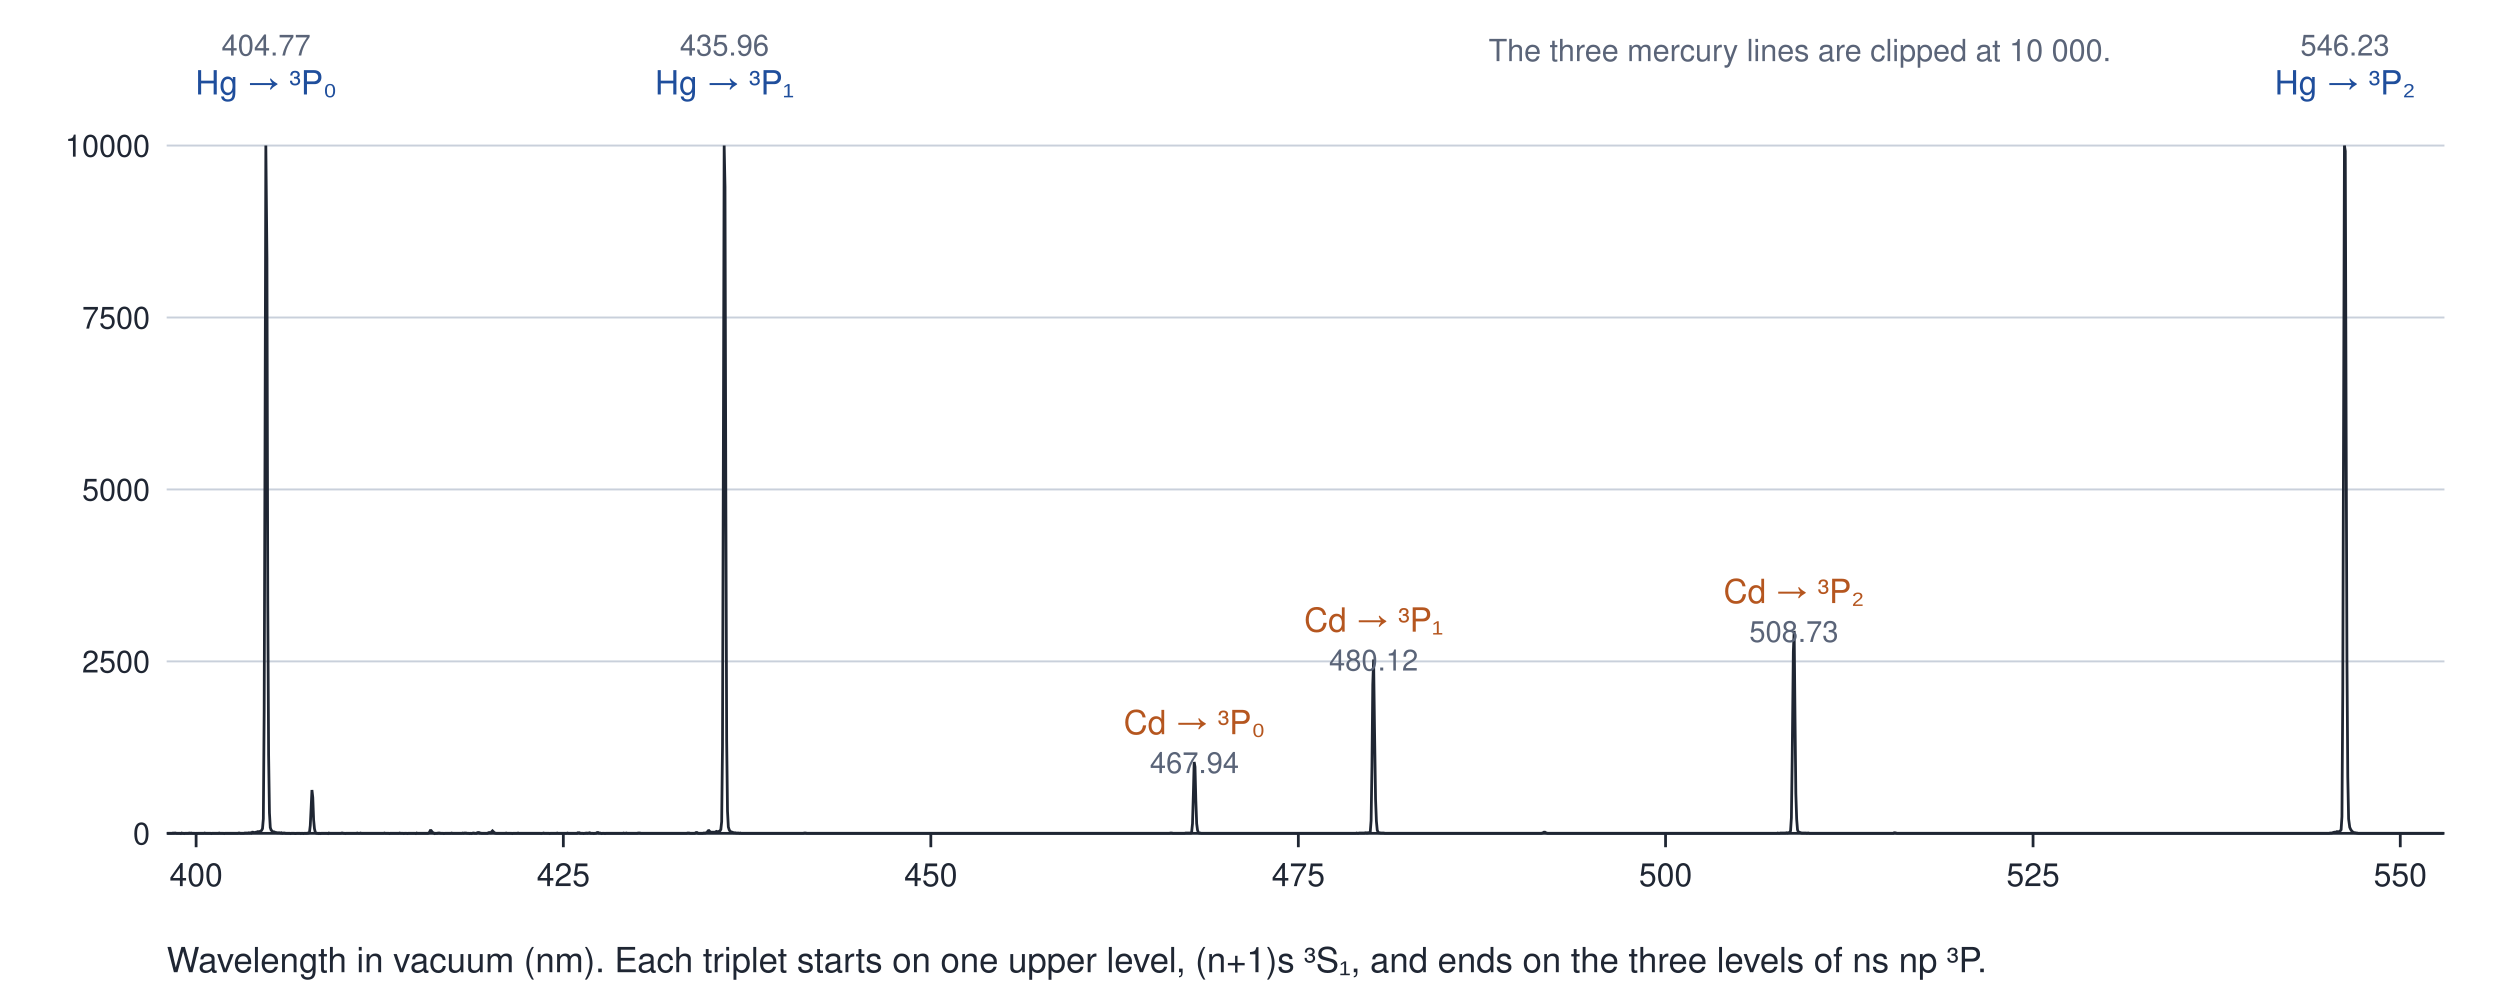
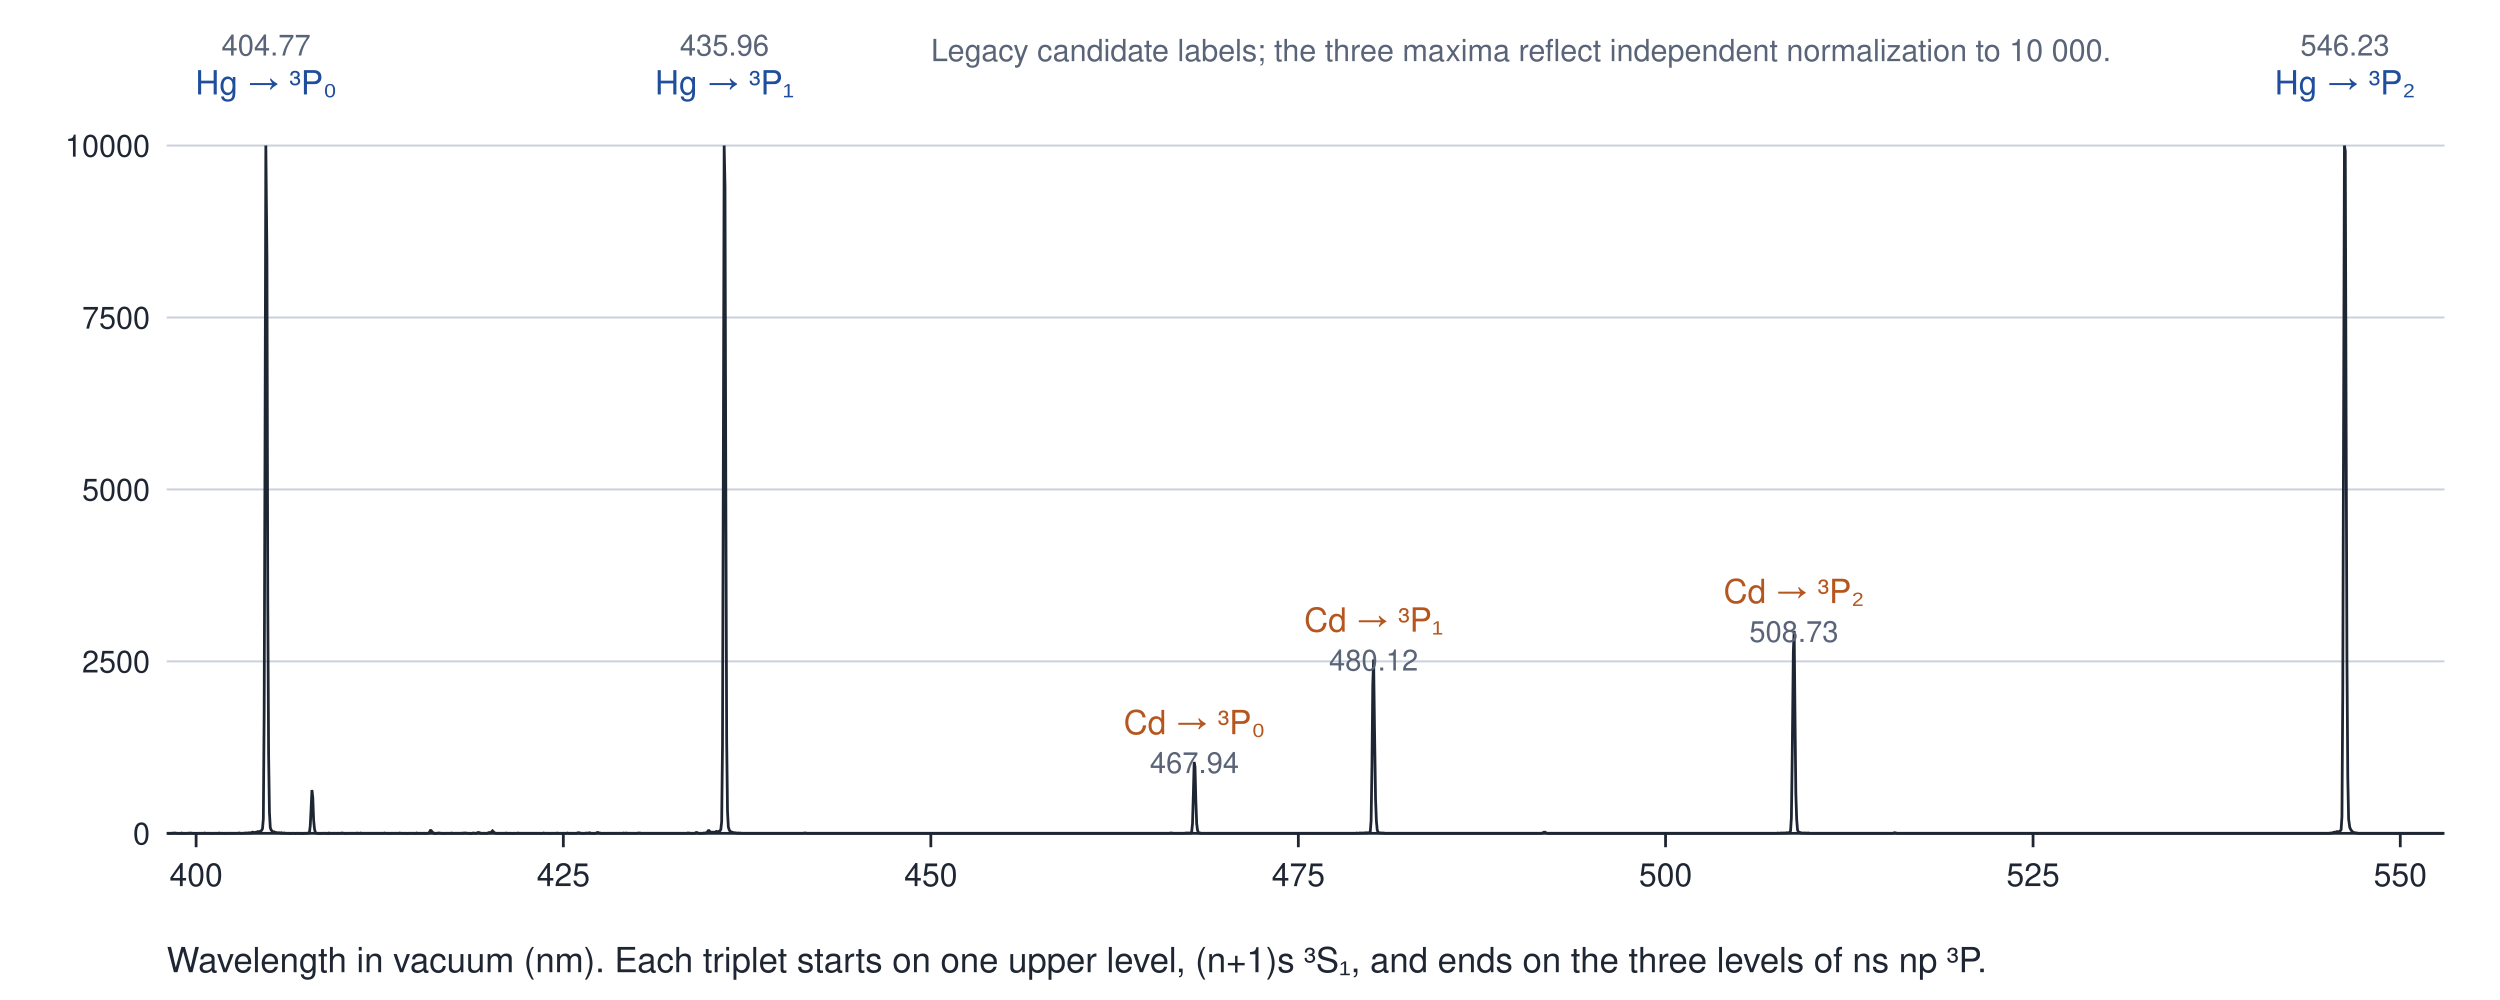
<svg xmlns="http://www.w3.org/2000/svg" viewBox="0 0 900 360" width="900" height="360" font-family="Helvetica, Arial, sans-serif">
  <rect width="900" height="360" fill="#ffffff" />
  <line x1="60" y1="300.0" x2="880" y2="300.0" stroke="#c9d0db" stroke-width="0.7" />
  <text x="54" y="304.0" font-size="11" text-anchor="end" fill="#1f2633">0</text>
  <line x1="60" y1="238.1" x2="880" y2="238.1" stroke="#c9d0db" stroke-width="0.7" />
  <text x="54" y="242.1" font-size="11" text-anchor="end" fill="#1f2633">2500</text>
  <line x1="60" y1="176.2" x2="880" y2="176.2" stroke="#c9d0db" stroke-width="0.7" />
  <text x="54" y="180.2" font-size="11" text-anchor="end" fill="#1f2633">5000</text>
  <line x1="60" y1="114.3" x2="880" y2="114.3" stroke="#c9d0db" stroke-width="0.7" />
  <text x="54" y="118.3" font-size="11" text-anchor="end" fill="#1f2633">7500</text>
  <line x1="60" y1="52.4" x2="880" y2="52.4" stroke="#c9d0db" stroke-width="0.7" />
  <text x="54" y="56.4" font-size="11" text-anchor="end" fill="#1f2633">10000</text>
  <line x1="70.6" y1="300" x2="70.6" y2="305" stroke="#1f2633" />
  <text x="70.6" y="319" font-size="11.5" text-anchor="middle" fill="#1f2633">400</text>
  <line x1="202.8" y1="300" x2="202.8" y2="305" stroke="#1f2633" />
  <text x="202.8" y="319" font-size="11.5" text-anchor="middle" fill="#1f2633">425</text>
  <line x1="335.1" y1="300" x2="335.1" y2="305" stroke="#1f2633" />
  <text x="335.1" y="319" font-size="11.5" text-anchor="middle" fill="#1f2633">450</text>
  <line x1="467.4" y1="300" x2="467.4" y2="305" stroke="#1f2633" />
  <text x="467.4" y="319" font-size="11.5" text-anchor="middle" fill="#1f2633">475</text>
  <line x1="599.6" y1="300" x2="599.6" y2="305" stroke="#1f2633" />
  <text x="599.6" y="319" font-size="11.5" text-anchor="middle" fill="#1f2633">500</text>
  <line x1="731.9" y1="300" x2="731.9" y2="305" stroke="#1f2633" />
  <text x="731.9" y="319" font-size="11.5" text-anchor="middle" fill="#1f2633">525</text>
  <line x1="864.1" y1="300" x2="864.1" y2="305" stroke="#1f2633" />
  <text x="864.1" y="319" font-size="11.5" text-anchor="middle" fill="#1f2633">550</text>
  <polyline points="60.2,300.0 60.5,300.0 60.8,300.0 61.1,300.0 61.4,300.0 61.7,300.0 62.0,300.0 62.3,299.9 62.6,300.0 62.9,299.9 63.2,299.9 63.5,300.0 63.9,300.0 64.2,300.0 64.5,300.0 64.8,300.0 65.1,300.1 65.4,299.9 65.7,300.0 66.0,300.0 66.3,300.1 66.6,300.0 66.9,300.0 67.2,300.0 67.5,300.0 67.8,300.0 68.1,299.9 68.5,300.0 68.8,299.9 69.1,300.0 69.4,300.0 69.7,300.0 70.0,300.0 70.3,300.1 70.6,300.0 70.9,300.1 71.2,300.0 71.5,300.0 71.8,300.0 72.1,300.0 72.4,300.0 72.7,300.0 73.1,300.0 73.4,300.0 73.7,299.9 74.0,300.0 74.3,300.0 74.6,300.0 74.9,300.0 75.2,300.0 75.5,300.0 75.8,300.0 76.1,300.1 76.4,300.0 76.7,300.0 77.0,300.0 77.3,300.0 77.7,300.0 78.0,300.0 78.3,300.0 78.6,300.0 78.9,299.9 79.2,300.0 79.5,300.0 79.8,300.0 80.1,300.0 80.4,300.0 80.7,300.1 81.0,300.0 81.3,300.0 81.6,300.0 81.9,300.0 82.3,300.0 82.6,300.0 82.9,300.0 83.2,300.0 83.5,300.0 83.8,300.0 84.1,300.0 84.4,300.0 84.7,300.0 85.0,300.0 85.3,300.0 85.6,300.0 85.9,299.9 86.2,299.9 86.5,300.0 86.9,300.0 87.2,300.0 87.5,300.0 87.8,300.0 88.1,299.9 88.4,299.9 88.7,299.9 89.0,299.9 89.3,299.9 89.6,299.8 89.9,299.9 90.2,299.8 90.5,299.9 90.8,299.6 91.1,299.6 91.5,299.7 91.8,299.7 92.1,299.6 92.4,299.6 92.7,299.4 93.0,299.4 93.3,299.4 93.6,299.3 93.9,299.2 94.2,298.9 94.5,298.3 94.8,294.8 95.1,256.2 95.4,162.5 95.7,52.4 96.1,93.0 96.4,216.6 96.7,271.8 97.0,292.6 97.3,297.9 97.6,298.8 97.9,299.1 98.2,299.4 98.5,299.5 98.8,299.5 99.1,299.7 99.4,299.7 99.7,299.8 100.0,299.8 100.3,299.8 100.7,299.8 101.0,299.9 101.3,299.8 101.6,300.0 101.9,299.9 102.2,299.9 102.5,299.9 102.8,300.0 103.1,300.0 103.4,300.0 103.7,300.0 104.0,300.0 104.3,300.0 104.6,300.1 104.9,300.0 105.3,300.0 105.6,300.0 105.9,300.0 106.2,300.1 106.5,300.1 106.8,300.0 107.1,300.0 107.4,300.0 107.7,300.0 108.0,300.0 108.3,300.1 108.6,300.0 108.9,300.0 109.2,300.1 109.5,300.0 109.9,300.0 110.2,300.0 110.5,300.0 110.8,299.9 111.1,299.9 111.4,299.7 111.7,297.2 112.0,291.0 112.3,284.4 112.6,287.1 112.9,295.1 113.2,298.3 113.5,299.6 113.8,299.9 114.1,300.0 114.5,300.0 114.8,300.1 115.1,300.0 115.4,300.1 115.7,300.0 116.0,300.0 116.3,300.0 116.6,300.0 116.9,300.0 117.2,300.0 117.5,300.0 117.8,300.0 118.1,300.1 118.4,299.9 118.7,300.0 119.1,300.0 119.4,300.0 119.7,300.0 120.0,300.0 120.3,300.0 120.6,300.0 120.9,300.0 121.2,300.0 121.5,300.0 121.8,300.0 122.1,300.0 122.4,300.0 122.7,300.0 123.0,299.9 123.3,299.9 123.7,300.0 124.0,300.0 124.3,300.1 124.6,300.0 124.9,300.0 125.2,300.0 125.5,300.0 125.8,300.0 126.1,300.0 126.4,300.0 126.7,300.0 127.0,300.0 127.3,300.0 127.6,300.0 127.9,300.0 128.3,300.0 128.6,299.9 128.9,300.0 129.2,300.0 129.5,300.0 129.8,299.9 130.1,300.0 130.4,300.0 130.7,300.0 131.0,300.0 131.3,300.0 131.6,300.0 131.9,300.0 132.2,300.0 132.5,300.0 132.9,300.0 133.2,300.0 133.5,300.0 133.8,300.0 134.1,300.0 134.4,300.0 134.7,300.0 135.0,300.0 135.3,300.0 135.6,300.0 135.9,300.0 136.2,300.0 136.5,300.0 136.8,300.0 137.1,300.0 137.5,300.0 137.8,300.0 138.1,300.0 138.4,299.9 138.7,300.0 139.0,300.0 139.3,300.0 139.6,300.0 139.9,300.0 140.2,300.1 140.5,300.0 140.8,300.0 141.1,300.0 141.4,300.0 141.7,300.0 142.1,300.0 142.4,300.0 142.7,300.0 143.0,300.0 143.3,300.0 143.6,300.0 143.9,299.9 144.2,300.0 144.5,300.0 144.8,300.0 145.1,300.0 145.4,300.1 145.7,300.0 146.0,300.0 146.3,300.0 146.7,300.1 147.0,300.0 147.3,300.0 147.6,300.0 147.9,300.0 148.2,300.0 148.5,300.0 148.8,300.0 149.1,300.0 149.4,300.0 149.7,300.1 150.0,299.9 150.3,300.0 150.6,300.0 150.9,300.0 151.3,300.0 151.6,300.0 151.9,300.0 152.2,300.0 152.5,300.0 152.8,300.0 153.1,300.0 153.4,300.0 153.7,300.0 154.0,300.0 154.3,299.9 154.6,299.6 154.9,299.0 155.2,299.0 155.6,299.5 155.9,299.8 156.2,299.9 156.5,300.1 156.8,300.0 157.1,300.0 157.4,300.0 157.7,299.9 158.0,299.9 158.3,299.9 158.6,300.0 158.9,300.0 159.2,300.0 159.5,300.0 159.8,300.1 160.2,300.0 160.5,300.0 160.8,300.0 161.1,300.0 161.4,300.0 161.7,300.0 162.0,300.0 162.3,300.0 162.6,299.9 162.9,300.0 163.2,300.0 163.5,300.0 163.8,300.0 164.1,300.0 164.4,300.0 164.8,300.0 165.1,300.0 165.4,300.0 165.7,300.0 166.0,300.0 166.3,300.0 166.6,299.9 166.9,300.0 167.2,299.9 167.5,299.9 167.8,299.9 168.1,300.0 168.4,300.0 168.7,300.0 169.0,300.1 169.4,300.0 169.7,300.1 170.0,300.0 170.3,299.9 170.6,299.9 170.9,300.0 171.2,300.0 171.5,300.0 171.8,299.8 172.1,299.7 172.4,299.7 172.7,299.9 173.0,299.9 173.3,300.0 173.6,300.0 174.0,300.0 174.3,300.0 174.6,300.0 174.9,300.0 175.2,300.0 175.5,300.0 175.8,299.8 176.1,299.7 176.4,299.8 176.7,299.8 177.0,299.4 177.3,299.1 177.6,299.4 177.9,299.7 178.2,299.9 178.6,300.0 178.9,300.0 179.2,300.0 179.5,300.0 179.8,300.0 180.1,300.0 180.4,300.0 180.7,300.0 181.0,300.0 181.3,300.0 181.6,300.0 181.9,300.0 182.2,299.9 182.5,300.0 182.8,300.0 183.2,300.0 183.5,300.0 183.8,300.0 184.1,300.0 184.4,300.1 184.7,300.0 185.0,300.0 185.3,300.0 185.6,300.0 185.9,300.0 186.2,300.0 186.5,299.9 186.8,300.0 187.1,300.0 187.4,300.0 187.7,300.0 188.1,300.0 188.4,300.0 188.7,300.0 189.0,300.0 189.3,300.0 189.6,300.0 189.9,300.0 190.2,300.0 190.5,300.0 190.8,300.0 191.1,300.0 191.4,300.0 191.7,300.0 192.0,300.0 192.3,300.0 192.7,300.0 193.0,300.0 193.3,300.0 193.6,300.0 193.9,300.0 194.2,300.0 194.5,300.0 194.8,300.1 195.1,300.0 195.4,300.0 195.7,299.9 196.0,300.0 196.3,300.0 196.6,300.0 196.9,300.0 197.3,300.0 197.6,300.0 197.9,300.1 198.2,300.0 198.5,300.0 198.8,300.0 199.1,300.0 199.4,300.0 199.7,300.0 200.0,300.0 200.3,300.0 200.6,299.9 200.9,300.0 201.2,300.0 201.5,300.0 201.9,300.0 202.2,300.0 202.5,300.0 202.8,300.0 203.1,300.0 203.4,300.0 203.7,300.0 204.0,300.0 204.3,299.9 204.6,300.0 204.9,300.0 205.2,300.0 205.5,300.0 205.8,300.0 206.1,300.0 206.5,300.0 206.8,300.0 207.1,300.0 207.4,300.0 207.7,300.0 208.0,299.8 208.3,299.8 208.6,299.8 208.9,300.0 209.2,300.0 209.5,300.0 209.8,300.0 210.1,300.1 210.4,300.0 210.7,300.0 211.0,299.9 211.4,300.0 211.7,299.9 212.0,299.9 212.3,299.8 212.6,300.0 212.9,300.0 213.2,300.0 213.5,300.0 213.8,300.1 214.1,300.0 214.4,300.0 214.7,299.9 215.0,299.7 215.3,299.7 215.6,299.9 216.0,299.9 216.3,300.0 216.6,300.1 216.9,300.0 217.2,300.0 217.5,300.0 217.8,300.1 218.1,300.0 218.4,300.0 218.7,300.0 219.0,300.0 219.3,300.0 219.6,300.0 219.9,300.0 220.2,300.0 220.6,300.0 220.9,300.0 221.2,300.0 221.5,300.0 221.8,300.0 222.1,300.0 222.4,300.0 222.7,300.0 223.0,300.0 223.3,300.0 223.6,300.0 223.9,300.0 224.2,300.0 224.5,299.9 224.8,300.0 225.1,300.0 225.5,299.9 225.8,300.0 226.1,300.0 226.4,300.0 226.7,300.0 227.0,300.0 227.3,300.0 227.6,300.0 227.9,300.0 228.2,300.0 228.5,300.0 228.8,300.0 229.1,300.0 229.4,300.0 229.7,299.9 230.1,299.9 230.4,299.9 230.7,300.0 231.0,300.0 231.3,300.0 231.6,300.0 231.9,300.0 232.2,300.0 232.5,300.0 232.8,300.0 233.1,300.0 233.4,300.0 233.7,300.0 234.0,300.0 234.3,300.0 234.6,300.0 235.0,300.0 235.3,300.0 235.6,300.0 235.9,300.0 236.2,300.0 236.5,300.0 236.8,300.0 237.1,300.0 237.4,300.0 237.7,300.0 238.0,300.0 238.3,300.0 238.6,300.0 238.9,300.0 239.2,300.0 239.5,300.0 239.9,300.0 240.2,300.0 240.5,300.0 240.8,300.0 241.1,300.0 241.4,300.0 241.7,300.0 242.0,300.0 242.3,300.0 242.6,300.0 242.9,300.0 243.2,300.0 243.5,300.0 243.8,300.0 244.1,300.0 244.4,300.0 244.8,300.0 245.1,300.0 245.4,300.0 245.7,300.0 246.0,300.0 246.3,300.0 246.6,300.0 246.9,300.0 247.2,300.0 247.5,299.9 247.8,299.9 248.1,299.9 248.4,300.0 248.7,300.0 249.0,300.0 249.3,300.0 249.7,300.0 250.0,300.0 250.3,299.9 250.6,299.7 250.9,299.7 251.2,299.9 251.5,300.0 251.8,300.0 252.1,300.0 252.4,300.0 252.7,300.0 253.0,300.0 253.3,299.9 253.6,299.9 253.9,299.9 254.2,299.8 254.6,299.6 254.9,299.1 255.2,299.0 255.5,299.3 255.8,299.6 256.1,299.6 256.4,299.6 256.7,299.6 257.0,299.6 257.3,299.6 257.6,299.5 257.9,299.3 258.2,299.4 258.5,299.4 258.8,299.3 259.2,299.1 259.5,298.6 259.8,295.8 260.1,268.6 260.4,165.8 260.7,52.4 261.0,67.3 261.3,179.0 261.6,266.4 261.9,292.0 262.2,297.7 262.5,298.7 262.8,299.2 263.1,299.4 263.4,299.6 263.7,299.6 264.1,299.8 264.4,299.8 264.7,299.8 265.0,299.9 265.3,299.9 265.6,299.9 265.9,299.9 266.2,300.0 266.5,299.9 266.8,300.0 267.1,300.0 267.4,300.0 267.7,300.0 268.0,300.0 268.3,300.0 268.7,300.0 269.0,300.0 269.3,300.0 269.6,300.0 269.9,300.0 270.2,300.0 270.5,300.0 270.8,300.0 271.1,300.0 271.4,300.0 271.7,300.0 272.0,300.0 272.3,300.0 272.6,300.0 272.9,300.0 273.3,300.0 273.6,300.0 273.9,300.0 274.2,300.0 274.5,300.0 274.8,300.0 275.1,300.0 275.4,300.0 275.7,300.0 276.0,300.0 276.3,300.0 276.6,300.0 276.9,300.0 277.2,300.0 277.5,300.0 277.8,300.0 278.2,300.0 278.5,300.0 278.8,300.0 279.1,300.0 279.4,300.0 279.7,300.0 280.0,300.0 280.3,300.0 280.6,300.0 280.9,300.0 281.2,300.0 281.5,300.0 281.8,300.0 282.1,300.0 282.4,300.0 282.8,300.0 283.1,300.0 283.4,300.0 283.7,300.0 284.0,300.0 284.3,300.0 284.6,300.0 284.9,300.0 285.2,300.0 285.5,300.0 285.8,300.0 286.1,300.0 286.4,300.0 286.7,300.0 287.0,300.0 287.4,300.0 287.7,300.0 288.0,300.0 288.3,300.0 288.6,300.0 288.9,300.0 289.2,300.0 289.5,299.9 289.8,299.9 290.1,299.9 290.4,300.0 290.7,300.0 291.0,300.0 291.3,300.0 291.6,300.0 292.0,300.0 292.3,300.0 292.6,300.0 292.9,300.0 293.2,300.0 293.5,300.0 293.8,300.0 294.1,300.0 294.4,300.0 294.7,300.0 295.0,300.0 295.3,300.0 295.6,300.0 295.9,300.0 296.3,300.0 296.6,300.0 296.9,300.0 297.2,300.0 297.5,300.0 297.8,300.0 298.1,300.0 298.4,300.0 298.7,300.0 299.0,300.0 299.3,300.0 299.6,300.0 299.9,300.0 300.2,300.0 300.5,300.0 300.9,300.0 301.2,300.0 301.5,300.0 301.8,300.0 302.1,300.0 302.4,300.0 302.7,300.0 303.0,300.0 303.3,300.0 303.6,300.0 303.9,300.0 304.2,300.0 304.5,300.0 304.8,300.0 305.1,300.0 305.5,300.0 305.8,300.0 306.1,300.0 306.4,300.0 306.7,300.0 307.0,300.0 307.3,300.0 307.6,300.0 307.9,300.0 308.2,300.0 308.5,300.0 308.8,300.0 309.1,300.0 309.4,300.0 309.8,300.0 310.1,300.0 310.4,300.0 310.7,300.0 311.0,300.0 311.3,300.0 311.6,300.0 311.9,300.0 312.2,300.0 312.5,300.0 312.8,300.0 313.1,300.0 313.4,300.0 313.7,300.0 314.0,300.0 314.4,300.0 314.7,300.0 315.0,300.0 315.3,300.0 315.6,300.0 315.9,300.0 316.2,300.0 316.5,300.0 316.8,300.0 317.1,300.0 317.4,300.0 317.7,300.0 318.0,300.0 318.3,300.0 318.7,300.0 319.0,300.0 319.3,300.0 319.6,300.0 319.9,300.0 320.2,300.0 320.5,300.0 320.8,300.0 321.1,300.0 321.4,300.0 321.7,300.0 322.0,300.0 322.3,300.0 322.6,300.0 322.9,300.0 323.3,300.0 323.6,300.0 323.9,300.0 324.2,300.0 324.5,300.0 324.8,300.0 325.1,300.0 325.4,300.0 325.7,300.0 326.0,300.0 326.3,300.0 326.6,300.0 326.9,300.0 327.2,300.0 327.6,300.0 327.9,300.0 328.2,300.0 328.5,300.0 328.8,300.0 329.1,300.0 329.4,300.0 329.7,300.0 330.0,300.0 330.3,300.0 330.6,300.0 330.9,300.0 331.2,300.0 331.5,300.0 331.9,300.0 332.2,300.0 332.5,300.0 332.8,300.0 333.1,300.0 333.4,300.0 333.7,300.0 334.0,300.0 334.3,300.0 334.6,300.0 334.9,300.0 335.2,300.0 335.5,300.0 335.8,300.0 336.1,300.0 336.5,300.0 336.8,300.0 337.1,300.0 337.4,300.0 337.7,300.0 338.0,300.0 338.3,300.0 338.6,300.0 338.9,300.0 339.2,300.0 339.5,300.0 339.8,300.0 340.1,300.0 340.4,300.0 340.8,300.0 341.1,300.0 341.4,300.0 341.7,300.0 342.0,300.0 342.3,300.0 342.6,300.0 342.9,300.0 343.2,300.0 343.5,300.0 343.8,300.0 344.1,300.0 344.4,300.0 344.7,300.0 345.1,300.0 345.4,300.0 345.7,300.0 346.0,300.0 346.3,300.0 346.6,300.0 346.9,300.0 347.2,300.0 347.5,300.0 347.8,300.0 348.1,300.0 348.4,300.0 348.7,300.0 349.0,300.0 349.4,300.0 349.7,300.0 350.0,300.0 350.3,300.0 350.6,300.0 350.9,300.0 351.2,300.0 351.5,300.0 351.8,300.0 352.1,300.0 352.4,300.0 352.7,300.0 353.0,300.0 353.3,300.0 353.7,300.0 354.0,300.0 354.3,300.0 354.6,300.0 354.9,300.0 355.2,300.0 355.5,300.0 355.8,300.0 356.1,300.0 356.4,300.0 356.7,300.0 357.0,300.0 357.3,300.0 357.6,300.0 358.0,300.0 358.3,300.0 358.6,300.0 358.9,300.0 359.2,300.0 359.5,300.0 359.8,300.0 360.1,300.0 360.4,300.0 360.7,300.0 361.0,300.0 361.3,300.0 361.6,300.0 362.0,300.0 362.3,300.0 362.6,300.0 362.9,300.0 363.2,300.0 363.5,300.0 363.8,300.0 364.1,300.0 364.4,300.0 364.7,300.0 365.0,300.0 365.3,300.0 365.6,300.0 365.9,300.0 366.3,300.0 366.6,300.0 366.9,300.0 367.2,300.0 367.5,300.0 367.8,300.0 368.1,300.0 368.4,300.0 368.7,300.0 369.0,300.0 369.3,300.0 369.6,300.0 369.9,300.0 370.2,300.0 370.6,300.0 370.9,300.0 371.2,300.0 371.5,300.0 371.8,300.0 372.1,300.0 372.4,300.0 372.7,300.0 373.0,300.0 373.3,300.0 373.6,300.0 373.9,300.0 374.2,300.0 374.5,300.0 374.9,300.0 375.2,300.0 375.5,300.0 375.8,300.0 376.1,300.0 376.4,300.0 376.7,300.0 377.0,300.0 377.3,300.0 377.6,300.0 377.9,300.0 378.2,300.0 378.5,300.0 378.9,300.0 379.2,300.0 379.5,300.0 379.8,300.0 380.1,300.0 380.4,300.0 380.7,300.0 381.0,300.0 381.3,300.0 381.6,300.0 381.9,300.0 382.2,300.0 382.5,300.0 382.8,300.0 383.2,300.0 383.5,300.0 383.8,300.0 384.1,300.0 384.4,300.0 384.7,300.0 385.0,300.0 385.3,300.0 385.6,300.0 385.9,300.0 386.2,300.0 386.5,300.0 386.8,300.0 387.2,300.0 387.5,300.0 387.8,300.0 388.1,300.0 388.4,300.0 388.7,300.0 389.0,300.0 389.3,300.0 389.6,300.0 389.9,300.0 390.2,300.0 390.5,300.0 390.8,300.0 391.1,300.0 391.5,300.0 391.8,300.0 392.1,300.0 392.4,300.0 392.7,300.0 393.0,300.0 393.3,300.0 393.6,300.0 393.9,300.0 394.2,300.0 394.5,300.0 394.8,300.0 395.1,300.0 395.5,300.0 395.8,300.0 396.1,300.0 396.4,300.0 396.7,300.0 397.0,300.0 397.3,300.0 397.6,300.0 397.9,300.0 398.2,300.0 398.5,300.0 398.8,300.0 399.1,300.0 399.4,300.0 399.8,300.0 400.1,300.0 400.4,300.0 400.7,300.0 401.0,300.0 401.3,300.0 401.6,300.0 401.9,300.0 402.2,300.0 402.5,300.0 402.8,300.0 403.1,300.0 403.4,300.0 403.8,300.0 404.1,300.0 404.4,300.0 404.7,300.0 405.0,300.0 405.3,300.0 405.6,300.0 405.9,300.0 406.2,300.0 406.5,300.0 406.8,300.0 407.1,300.0 407.4,300.0 407.8,300.0 408.1,300.0 408.4,300.0 408.7,300.0 409.0,300.0 409.3,300.0 409.6,300.0 409.9,300.0 410.2,300.0 410.5,300.0 410.8,300.0 411.1,300.0 411.4,300.0 411.8,300.0 412.1,300.0 412.4,300.0 412.7,300.0 413.0,300.0 413.3,300.0 413.6,300.0 413.9,300.0 414.2,300.0 414.5,300.0 414.8,300.0 415.1,300.0 415.4,300.0 415.7,300.0 416.1,300.0 416.4,300.0 416.7,300.0 417.0,300.0 417.3,300.0 417.6,300.0 417.9,300.0 418.2,300.0 418.5,300.0 418.8,300.0 419.1,300.0 419.4,300.0 419.7,300.0 420.1,300.0 420.4,300.0 420.7,300.0 421.0,300.0 421.3,299.9 421.6,299.9 421.9,299.9 422.2,300.0 422.5,300.0 422.8,300.0 423.1,300.0 423.4,300.0 423.7,300.0 424.1,300.0 424.4,300.0 424.7,300.0 425.0,300.0 425.3,300.0 425.6,300.0 425.9,300.0 426.2,300.0 426.5,300.0 426.8,299.9 427.1,299.9 427.4,299.9 427.7,299.9 428.1,299.9 428.4,299.9 428.7,299.9 429.0,299.5 429.3,296.5 429.6,286.2 429.9,274.3 430.2,276.1 430.5,288.1 430.8,296.5 431.1,298.8 431.4,299.7 431.7,299.9 432.1,299.9 432.4,300.0 432.7,300.0 433.0,300.0 433.3,300.0 433.6,300.0 433.9,300.0 434.2,300.0 434.5,300.0 434.8,300.0 435.1,300.0 435.4,300.0 435.7,300.0 436.1,300.0 436.4,300.0 436.7,300.0 437.0,300.0 437.3,300.0 437.6,300.0 437.9,300.0 438.2,300.0 438.5,300.0 438.8,300.0 439.1,300.0 439.4,300.0 439.7,300.0 440.1,300.0 440.4,300.0 440.7,300.0 441.0,300.0 441.3,300.0 441.6,300.0 441.9,300.0 442.2,300.0 442.5,300.0 442.8,300.0 443.1,300.0 443.4,300.0 443.7,300.0 444.1,300.0 444.4,300.0 444.7,300.0 445.0,300.0 445.3,300.0 445.6,300.0 445.9,300.0 446.2,300.0 446.5,300.0 446.8,300.0 447.1,300.0 447.4,300.0 447.7,300.0 448.1,300.0 448.4,300.0 448.7,300.0 449.0,300.0 449.3,300.0 449.6,300.0 449.9,300.0 450.2,300.0 450.5,300.0 450.8,300.0 451.1,300.0 451.4,300.0 451.7,300.0 452.1,300.0 452.4,300.0 452.7,300.0 453.0,300.0 453.3,300.0 453.6,300.0 453.9,300.0 454.2,300.0 454.5,300.0 454.8,300.0 455.1,300.0 455.4,300.0 455.7,300.0 456.1,300.0 456.4,300.0 456.7,300.0 457.0,300.0 457.3,300.0 457.6,300.0 457.9,300.0 458.2,300.0 458.5,300.0 458.8,300.0 459.1,300.0 459.4,300.0 459.7,300.0 460.1,300.0 460.4,300.0 460.7,300.0 461.0,300.0 461.3,300.0 461.6,300.0 461.9,300.0 462.2,300.0 462.5,300.0 462.8,300.0 463.1,300.0 463.4,300.0 463.8,300.0 464.1,300.0 464.4,300.0 464.7,300.0 465.0,300.0 465.3,300.0 465.6,300.0 465.9,300.0 466.2,300.0 466.5,300.0 466.8,300.0 467.1,300.0 467.4,300.0 467.8,300.0 468.1,300.0 468.4,300.0 468.7,300.0 469.0,300.0 469.3,300.0 469.6,300.0 469.9,300.0 470.2,300.0 470.5,300.0 470.8,300.0 471.1,300.0 471.4,300.0 471.8,300.0 472.1,300.0 472.4,300.0 472.7,300.0 473.0,300.0 473.3,300.0 473.6,300.0 473.9,300.0 474.2,300.0 474.5,300.0 474.8,300.0 475.1,300.0 475.4,300.0 475.8,300.0 476.1,300.0 476.4,300.0 476.7,300.0 477.0,300.0 477.3,300.0 477.6,300.0 477.9,300.0 478.2,300.0 478.5,300.0 478.8,300.0 479.1,300.0 479.5,300.0 479.8,300.0 480.1,300.0 480.4,300.0 480.7,300.0 481.0,300.0 481.3,300.0 481.6,300.0 481.9,300.0 482.2,300.0 482.5,300.0 482.8,300.0 483.1,300.0 483.5,300.0 483.8,300.0 484.1,300.0 484.4,300.0 484.7,300.0 485.0,300.0 485.3,300.0 485.6,300.0 485.9,300.0 486.2,300.0 486.5,300.0 486.8,300.0 487.1,300.0 487.5,300.0 487.8,300.0 488.1,300.0 488.4,299.9 488.7,300.0 489.0,300.0 489.3,299.9 489.6,299.9 489.9,299.9 490.2,299.9 490.5,299.9 490.8,299.9 491.2,299.9 491.5,299.8 491.8,299.8 492.1,299.9 492.4,299.8 492.7,299.8 493.0,299.7 493.3,299.4 493.6,295.4 493.9,276.0 494.2,246.4 494.5,237.4 494.8,260.8 495.2,287.7 495.5,295.6 495.8,298.8 496.1,299.6 496.4,299.8 496.7,299.8 497.0,299.9 497.3,299.9 497.6,299.9 497.9,299.9 498.2,299.9 498.5,300.0 498.9,300.0 499.2,300.0 499.5,300.0 499.8,300.0 500.1,300.0 500.4,300.0 500.7,300.0 501.0,300.0 501.3,300.0 501.6,300.0 501.9,300.0 502.2,300.0 502.5,300.0 502.9,300.0 503.2,300.0 503.5,300.0 503.8,300.0 504.1,300.0 504.4,300.0 504.7,300.0 505.0,300.0 505.3,300.0 505.6,300.0 505.9,300.0 506.2,300.0 506.6,300.0 506.9,300.0 507.2,300.0 507.5,300.0 507.8,300.0 508.1,300.0 508.4,300.0 508.7,300.0 509.0,300.0 509.3,300.0 509.6,300.0 509.9,300.0 510.2,300.0 510.6,300.0 510.9,300.0 511.2,300.0 511.5,300.0 511.8,300.0 512.1,300.0 512.4,300.0 512.7,300.0 513.0,300.0 513.3,300.0 513.6,300.0 513.9,300.0 514.3,300.0 514.6,300.0 514.9,300.0 515.2,300.0 515.5,300.0 515.8,300.0 516.1,300.0 516.4,300.0 516.7,300.0 517.0,300.0 517.3,300.0 517.6,300.0 517.9,300.0 518.3,300.0 518.6,300.0 518.9,300.0 519.2,300.0 519.5,300.0 519.8,300.0 520.1,300.0 520.4,300.0 520.7,300.0 521.0,300.0 521.3,300.0 521.6,300.0 522.0,300.0 522.3,300.0 522.6,300.0 522.9,300.0 523.2,300.0 523.5,300.0 523.8,300.0 524.1,300.0 524.4,300.0 524.7,300.0 525.0,300.0 525.3,300.0 525.6,300.0 526.0,300.0 526.3,300.0 526.6,300.0 526.9,300.0 527.2,300.0 527.5,300.0 527.8,300.0 528.1,300.0 528.4,300.0 528.7,300.0 529.0,300.0 529.3,300.0 529.7,300.0 530.0,300.0 530.3,300.0 530.6,300.0 530.9,300.0 531.2,300.0 531.5,300.0 531.8,300.0 532.1,300.0 532.4,300.0 532.7,300.0 533.0,300.0 533.4,300.0 533.7,300.0 534.0,300.0 534.3,300.0 534.6,300.0 534.9,300.0 535.2,300.0 535.5,300.0 535.8,300.0 536.1,300.0 536.4,300.0 536.7,300.0 537.0,300.0 537.4,300.0 537.7,300.0 538.0,300.0 538.3,300.0 538.6,300.0 538.9,300.0 539.2,300.0 539.5,300.0 539.8,300.0 540.1,300.0 540.4,300.0 540.7,300.0 541.1,300.0 541.4,300.0 541.7,300.0 542.0,300.0 542.3,300.0 542.6,300.0 542.9,300.0 543.2,300.0 543.5,300.0 543.8,300.0 544.1,300.0 544.4,300.0 544.8,300.0 545.1,300.0 545.4,300.0 545.7,300.0 546.0,300.0 546.3,300.0 546.6,300.0 546.9,300.0 547.2,300.0 547.5,300.0 547.8,300.0 548.1,300.0 548.4,300.0 548.8,300.0 549.1,300.0 549.4,300.0 549.7,300.0 550.0,300.0 550.3,300.0 550.6,300.0 550.9,300.0 551.2,300.0 551.5,300.0 551.8,300.0 552.1,300.0 552.5,300.0 552.8,300.0 553.1,300.0 553.4,300.0 553.7,300.0 554.0,300.0 554.3,300.0 554.6,300.0 554.9,300.0 555.2,299.9 555.5,299.8 555.8,299.6 556.2,299.6 556.5,299.8 556.8,299.9 557.1,300.0 557.4,300.0 557.7,300.0 558.0,300.0 558.3,300.0 558.6,300.0 558.9,300.0 559.2,300.0 559.5,300.0 559.9,300.0 560.2,300.0 560.5,300.0 560.8,300.0 561.1,300.0 561.4,300.0 561.7,300.0 562.0,300.0 562.3,300.0 562.6,300.0 562.9,300.0 563.2,300.0 563.6,300.0 563.9,300.0 564.2,300.0 564.5,300.0 564.8,300.0 565.1,300.0 565.4,300.0 565.7,300.0 566.0,300.0 566.3,300.0 566.6,300.0 566.9,300.0 567.2,300.0 567.6,300.0 567.9,300.0 568.2,300.0 568.5,300.0 568.8,300.0 569.1,300.0 569.4,300.0 569.7,300.0 570.0,300.0 570.3,300.0 570.6,300.0 570.9,300.0 571.3,300.0 571.6,300.0 571.9,300.0 572.2,300.0 572.5,300.0 572.8,300.0 573.1,300.0 573.4,300.0 573.7,300.0 574.0,300.0 574.3,300.0 574.6,300.0 575.0,300.0 575.3,300.0 575.6,300.0 575.9,300.0 576.2,300.0 576.5,300.0 576.8,300.0 577.1,300.0 577.4,300.0 577.7,300.0 578.0,300.0 578.3,300.0 578.7,300.0 579.0,300.0 579.3,300.0 579.6,300.0 579.9,300.0 580.2,300.0 580.5,300.0 580.8,300.0 581.1,300.0 581.4,300.0 581.7,300.0 582.0,300.0 582.4,300.0 582.7,300.0 583.0,300.0 583.3,300.0 583.6,300.0 583.9,300.0 584.2,300.0 584.5,300.0 584.8,300.0 585.1,300.0 585.4,300.0 585.7,300.0 586.0,300.0 586.4,300.0 586.7,300.0 587.0,300.0 587.3,300.0 587.6,300.0 587.9,300.0 588.2,300.0 588.5,300.0 588.8,300.0 589.1,300.0 589.4,300.0 589.7,300.0 590.1,300.0 590.4,300.0 590.7,300.0 591.0,300.0 591.3,300.0 591.6,300.0 591.9,300.0 592.2,300.0 592.5,300.0 592.8,300.0 593.1,300.0 593.4,300.0 593.8,300.0 594.1,300.0 594.4,300.0 594.7,300.0 595.0,300.0 595.3,300.0 595.6,300.0 595.9,300.0 596.2,300.0 596.5,300.0 596.8,300.0 597.1,300.0 597.5,300.0 597.8,300.0 598.1,300.0 598.4,300.0 598.7,300.0 599.0,300.0 599.3,300.0 599.6,300.0 599.9,300.0 600.2,300.0 600.5,300.0 600.8,300.0 601.2,300.0 601.5,300.0 601.8,300.0 602.1,300.0 602.4,300.0 602.7,300.0 603.0,300.0 603.3,300.0 603.6,300.0 603.9,300.0 604.2,300.0 604.5,300.0 604.9,300.0 605.2,300.0 605.5,300.0 605.8,300.0 606.1,300.0 606.4,300.0 606.7,300.0 607.0,300.0 607.3,300.0 607.6,300.0 607.9,300.0 608.2,300.0 608.6,300.0 608.9,300.0 609.2,300.0 609.5,300.0 609.8,300.0 610.1,300.0 610.4,300.0 610.7,300.0 611.0,300.0 611.3,300.0 611.6,300.0 611.9,300.0 612.3,300.0 612.6,300.0 612.9,300.0 613.2,300.0 613.5,300.0 613.8,300.0 614.1,300.0 614.4,300.0 614.7,300.0 615.0,300.0 615.3,300.0 615.6,300.0 616.0,300.0 616.3,300.0 616.6,300.0 616.9,300.0 617.2,300.0 617.5,300.0 617.8,300.0 618.1,300.0 618.4,300.0 618.7,300.0 619.0,300.0 619.3,300.0 619.7,300.0 620.0,300.0 620.3,300.0 620.6,300.0 620.9,300.0 621.2,300.0 621.5,300.0 621.8,300.0 622.1,300.0 622.4,300.0 622.7,300.0 623.0,300.0 623.4,300.0 623.7,300.0 624.0,300.0 624.3,300.0 624.6,300.0 624.9,300.0 625.2,300.0 625.5,300.0 625.8,300.0 626.1,300.0 626.4,300.0 626.7,300.0 627.1,300.0 627.4,300.0 627.7,300.0 628.0,300.0 628.3,300.0 628.6,300.0 628.9,300.0 629.2,300.0 629.5,300.0 629.8,300.0 630.1,300.0 630.4,300.0 630.8,300.0 631.1,300.0 631.4,300.0 631.7,300.0 632.0,300.0 632.3,300.0 632.6,300.0 632.9,300.0 633.2,300.0 633.5,300.0 633.8,300.0 634.1,300.0 634.5,300.0 634.8,300.0 635.1,300.0 635.4,300.0 635.7,300.0 636.0,300.0 636.3,300.0 636.6,300.0 636.9,300.0 637.2,300.0 637.5,300.0 637.8,300.0 638.2,300.0 638.5,300.0 638.8,300.0 639.1,300.0 639.4,300.0 639.7,300.0 640.0,299.9 640.3,300.0 640.6,300.0 640.9,299.9 641.2,299.9 641.5,299.9 641.9,299.9 642.2,299.9 642.5,299.9 642.8,299.9 643.1,299.8 643.4,299.9 643.7,299.8 644.0,299.8 644.3,299.6 644.6,299.1 644.9,294.4 645.2,272.3 645.6,234.6 645.9,227.1 646.2,257.9 646.5,285.7 646.8,294.9 647.1,298.7 647.4,299.5 647.7,299.6 648.0,299.7 648.3,299.8 648.6,299.9 648.9,299.9 649.3,299.9 649.6,299.9 649.9,299.9 650.2,299.9 650.5,300.0 650.8,299.9 651.1,299.9 651.4,300.0 651.7,300.0 652.0,300.0 652.3,300.0 652.6,300.0 653.0,300.0 653.3,300.0 653.6,300.0 653.9,300.0 654.2,300.0 654.5,300.0 654.8,300.0 655.1,300.0 655.4,300.0 655.7,300.0 656.0,300.0 656.3,300.0 656.7,300.0 657.0,300.0 657.3,300.0 657.6,300.0 657.9,300.0 658.2,300.0 658.5,300.0 658.8,300.0 659.1,300.0 659.4,300.0 659.7,300.0 660.0,300.0 660.4,300.0 660.7,300.0 661.0,300.0 661.3,300.0 661.6,300.0 661.9,300.0 662.2,300.0 662.5,300.0 662.8,300.0 663.1,300.0 663.4,300.0 663.7,300.0 664.1,300.0 664.4,300.0 664.7,300.0 665.0,300.0 665.3,300.0 665.6,300.0 665.9,300.0 666.2,300.0 666.5,300.0 666.8,300.0 667.1,300.0 667.4,300.0 667.8,300.0 668.1,300.0 668.4,300.0 668.7,300.0 669.0,300.0 669.3,300.0 669.6,300.0 669.9,300.0 670.2,300.0 670.5,300.0 670.8,300.0 671.1,300.0 671.5,300.0 671.8,300.0 672.1,300.0 672.4,300.0 672.7,300.0 673.0,300.0 673.3,300.0 673.6,300.0 673.9,300.0 674.2,300.0 674.5,300.0 674.8,300.0 675.2,300.0 675.5,300.0 675.8,300.0 676.1,300.0 676.4,300.0 676.7,300.0 677.0,300.0 677.3,300.0 677.6,300.0 677.9,300.0 678.2,300.0 678.5,300.0 678.9,300.0 679.2,300.0 679.5,300.0 679.8,300.0 680.1,300.0 680.4,300.0 680.7,300.0 681.0,300.0 681.3,300.0 681.6,300.0 681.9,299.8 682.2,299.8 682.6,299.9 682.9,300.0 683.2,300.0 683.5,300.0 683.8,300.0 684.1,300.0 684.4,300.0 684.7,300.0 685.0,300.0 685.3,300.0 685.6,300.0 685.9,300.0 686.3,300.0 686.6,300.0 686.9,300.0 687.2,300.0 687.5,300.0 687.8,300.0 688.1,300.0 688.4,300.0 688.7,300.0 689.0,300.0 689.3,300.0 689.6,300.0 690.0,300.0 690.3,300.0 690.6,300.0 690.9,300.0 691.2,300.0 691.5,300.0 691.8,300.0 692.1,300.0 692.4,300.0 692.7,300.0 693.0,300.0 693.3,300.0 693.7,300.0 694.0,300.0 694.3,300.0 694.6,300.0 694.9,300.0 695.2,300.0 695.5,300.0 695.8,300.0 696.1,300.0 696.4,300.0 696.7,300.0 697.0,300.0 697.4,300.0 697.7,300.0 698.0,300.0 698.3,300.0 698.6,300.0 698.9,300.0 699.2,300.0 699.5,300.0 699.8,300.0 700.1,300.0 700.4,300.0 700.7,300.0 701.1,300.0 701.4,300.0 701.7,300.0 702.0,300.0 702.3,300.0 702.6,300.0 702.9,300.0 703.2,300.0 703.5,300.0 703.8,300.0 704.1,300.0 704.4,300.0 704.8,300.0 705.1,300.0 705.4,300.0 705.7,300.0 706.0,300.0 706.3,300.0 706.6,300.0 706.9,300.0 707.2,300.0 707.5,300.0 707.8,300.0 708.1,300.0 708.5,300.0 708.8,300.0 709.1,300.0 709.4,300.0 709.7,300.0 710.0,300.0 710.3,300.0 710.6,300.0 710.9,300.0 711.2,300.0 711.5,300.0 711.8,300.0 712.2,300.0 712.5,300.0 712.8,300.0 713.1,300.0 713.4,300.0 713.7,300.0 714.0,300.0 714.3,300.0 714.6,300.0 714.9,300.0 715.2,300.0 715.5,300.0 715.9,300.0 716.2,300.0 716.5,300.0 716.8,300.0 717.1,300.0 717.4,300.0 717.7,300.0 718.0,300.0 718.3,300.0 718.6,300.0 718.9,300.0 719.2,300.0 719.6,300.0 719.9,300.0 720.2,300.0 720.5,300.0 720.8,300.0 721.1,300.0 721.4,300.0 721.7,300.0 722.0,300.0 722.3,300.0 722.6,300.0 722.9,300.0 723.3,300.0 723.6,300.0 723.9,300.0 724.2,300.0 724.5,300.0 724.8,300.0 725.1,300.0 725.4,300.0 725.7,300.0 726.0,300.0 726.3,300.0 726.6,300.0 727.0,300.0 727.3,300.0 727.6,300.0 727.9,300.0 728.2,300.0 728.5,300.0 728.8,300.0 729.1,300.0 729.4,300.0 729.7,300.0 730.0,300.0 730.3,300.0 730.7,300.0 731.0,300.0 731.3,300.0 731.6,300.0 731.9,300.0 732.2,300.0 732.5,300.0 732.8,300.0 733.1,300.0 733.4,300.0 733.7,300.0 734.0,300.0 734.4,300.0 734.7,300.0 735.0,300.0 735.3,300.0 735.6,300.0 735.9,300.0 736.2,300.0 736.5,300.0 736.8,300.0 737.1,300.0 737.4,300.0 737.7,300.0 738.1,300.0 738.4,300.0 738.7,300.0 739.0,300.0 739.3,300.0 739.6,300.0 739.9,300.0 740.2,300.0 740.5,300.0 740.8,300.0 741.1,300.0 741.4,300.0 741.8,300.0 742.1,300.0 742.4,300.0 742.7,300.0 743.0,300.0 743.3,300.0 743.6,300.0 743.9,300.0 744.2,300.0 744.5,300.0 744.8,300.0 745.1,300.0 745.5,300.0 745.8,300.0 746.1,300.0 746.4,300.0 746.7,300.0 747.0,300.0 747.3,300.0 747.6,300.0 747.9,300.0 748.2,300.0 748.5,300.0 748.8,300.0 749.2,300.0 749.5,300.0 749.8,300.0 750.1,300.0 750.4,300.0 750.7,300.0 751.0,300.0 751.3,300.0 751.6,300.0 751.9,300.0 752.2,300.0 752.5,300.0 752.9,300.0 753.2,300.0 753.5,300.0 753.8,300.0 754.1,300.0 754.4,300.0 754.7,300.0 755.0,300.0 755.3,300.0 755.6,300.0 755.9,300.0 756.2,300.0 756.6,300.0 756.9,300.0 757.2,300.0 757.5,300.0 757.8,300.0 758.1,300.0 758.4,300.0 758.7,300.0 759.0,300.0 759.3,300.0 759.6,300.0 759.9,300.0 760.2,300.0 760.5,300.0 760.8,300.0 761.1,300.0 761.4,300.0 761.7,300.0 762.0,300.0 762.3,300.0 762.6,300.0 762.9,300.0 763.2,300.0 763.5,300.0 763.8,300.0 764.1,300.0 764.4,300.0 764.7,300.0 765.0,300.0 765.3,300.0 765.6,300.0 765.9,300.0 766.2,300.0 766.5,300.0 766.8,300.0 767.1,300.0 767.4,300.0 767.7,300.0 768.0,300.0 768.3,300.0 768.6,300.0 768.9,300.0 769.2,300.0 769.5,300.0 769.8,300.0 770.1,300.0 770.4,300.0 770.7,300.0 771.0,300.0 771.3,300.0 771.6,300.0 771.9,300.0 772.2,300.0 772.5,300.0 772.8,300.0 773.1,300.0 773.4,300.0 773.7,300.0 774.0,300.0 774.3,300.0 774.6,300.0 774.9,300.0 775.2,300.0 775.5,300.0 775.8,300.0 776.1,300.0 776.4,300.0 776.7,300.0 777.0,300.0 777.3,300.0 777.6,300.0 777.9,300.0 778.2,300.0 778.5,300.0 778.8,300.0 779.1,300.0 779.4,300.0 779.8,300.0 780.1,300.0 780.4,300.0 780.7,300.0 781.0,300.0 781.3,300.0 781.6,300.0 781.9,300.0 782.2,300.0 782.5,300.0 782.8,300.0 783.1,300.0 783.4,300.0 783.7,300.0 784.0,300.0 784.3,300.0 784.6,300.0 784.9,300.0 785.2,300.0 785.5,300.0 785.8,300.0 786.1,300.0 786.4,300.0 786.7,300.0 787.0,300.0 787.3,300.0 787.6,300.0 787.9,300.0 788.2,300.0 788.5,300.0 788.8,300.0 789.1,300.0 789.4,300.0 789.7,300.0 790.0,300.0 790.3,300.0 790.6,300.0 790.9,300.0 791.2,300.0 791.5,300.0 791.8,300.0 792.2,300.0 792.5,300.0 792.8,300.0 793.1,300.0 793.4,300.0 793.7,300.0 794.0,300.0 794.3,300.0 794.6,300.0 794.9,300.0 795.2,300.0 795.5,300.0 795.8,300.0 796.1,300.0 796.4,300.0 796.7,300.0 797.0,300.0 797.3,300.0 797.6,300.0 797.9,300.0 798.2,300.0 798.5,300.0 798.8,300.0 799.1,300.0 799.4,300.0 799.7,300.0 800.0,300.0 800.3,300.0 800.6,300.0 800.9,300.0 801.3,300.0 801.6,300.0 801.9,300.0 802.2,300.0 802.5,300.0 802.8,300.0 803.1,300.0 803.4,300.0 803.7,300.0 804.0,300.0 804.3,300.0 804.6,300.0 804.9,300.0 805.2,300.0 805.5,300.0 805.8,300.0 806.1,300.0 806.4,300.0 806.7,300.0 807.0,300.0 807.3,300.0 807.6,300.0 807.9,300.0 808.2,300.0 808.6,300.0 808.9,300.0 809.2,300.0 809.5,300.0 809.8,300.0 810.1,300.0 810.4,300.0 810.7,300.0 811.0,300.0 811.3,300.0 811.6,300.0 811.9,300.0 812.2,300.0 812.5,300.0 812.8,300.0 813.1,300.0 813.4,300.0 813.7,300.0 814.0,300.0 814.3,300.0 814.6,300.0 814.9,300.0 815.3,300.0 815.6,300.0 815.9,300.0 816.2,300.0 816.5,300.0 816.8,300.0 817.1,300.0 817.4,300.0 817.7,300.0 818.0,300.0 818.3,300.0 818.6,300.0 818.9,300.0 819.2,300.0 819.5,300.0 819.8,300.0 820.1,300.0 820.4,300.0 820.7,300.0 821.1,300.0 821.4,300.0 821.7,300.0 822.0,300.0 822.3,300.0 822.6,300.0 822.9,300.0 823.2,300.0 823.5,300.0 823.8,300.0 824.1,300.0 824.4,300.0 824.7,300.0 825.0,300.0 825.3,300.0 825.6,300.0 825.9,300.0 826.2,300.0 826.6,300.0 826.9,300.0 827.2,300.0 827.5,300.0 827.8,300.0 828.1,300.0 828.4,300.0 828.7,300.0 829.0,300.0 829.3,300.0 829.6,300.0 829.9,300.0 830.2,300.0 830.5,300.0 830.8,300.0 831.1,300.0 831.4,300.0 831.8,300.0 832.1,300.0 832.4,300.0 832.7,300.0 833.0,300.0 833.3,300.0 833.6,300.0 833.9,300.0 834.2,300.0 834.5,300.0 834.8,300.0 835.1,300.0 835.4,300.0 835.7,300.0 836.0,300.0 836.3,300.0 836.7,300.0 837.0,300.0 837.3,300.0 837.6,300.0 837.9,300.0 838.2,300.0 838.5,300.0 838.8,299.9 839.1,299.9 839.4,299.9 839.7,299.8 840.0,299.7 840.3,299.6 840.6,299.6 840.9,299.6 841.2,299.4 841.6,299.4 841.9,299.5 842.2,299.3 842.5,299.1 842.8,298.7 843.1,294.0 843.4,248.8 843.7,149.2 844.0,52.4 844.3,54.4 844.6,151.9 844.9,237.2 845.2,279.5 845.5,294.8 845.9,297.8 846.2,298.5 846.5,299.0 846.8,299.3 847.1,299.6 847.4,299.7 847.7,299.8 848.0,299.8 848.3,299.9 848.6,299.9 848.9,300.0 849.2,300.0 849.5,300.0 849.8,300.0 850.1,300.0 850.5,300.0 850.8,300.0 851.1,300.0 851.4,300.0 851.7,300.0 852.0,300.0 852.3,300.0 852.6,300.0 852.9,300.0 853.2,300.0 853.5,300.0 853.8,300.0 854.1,300.0 854.5,300.0 854.8,300.0 855.1,300.0 855.4,300.0 855.7,300.0 856.0,300.0 856.3,300.0 856.6,300.0 856.9,300.0 857.2,300.0 857.5,300.0 857.8,300.0 858.1,300.0 858.4,300.0 858.8,300.0 859.1,300.0 859.4,300.0 859.7,300.0 860.0,300.0 860.3,300.0 860.6,300.0 860.9,300.0 861.2,300.0 861.5,300.0 861.8,300.0 862.1,300.0 862.4,300.0 862.8,300.0 863.1,300.0 863.4,300.0 863.7,300.0 864.0,300.0 864.3,300.0 864.6,300.0 864.9,300.0 865.2,300.0 865.5,300.0 865.8,300.0 866.1,300.0 866.5,300.0 866.8,300.0 867.1,300.0 867.4,300.0 867.7,300.0 868.0,300.0 868.3,300.0 868.6,300.0 868.9,300.0 869.2,300.0 869.5,300.0 869.8,300.0 870.1,300.0 870.5,300.0 870.8,300.0 871.1,300.0 871.4,300.0 871.7,300.0 872.0,300.0 872.3,300.0 872.6,300.0 872.9,300.0 873.2,300.0 873.5,300.0 873.8,300.0 874.2,300.0 874.5,300.0 874.8,300.0 875.1,300.0 875.4,300.0 875.7,300.0 876.0,300.0 876.3,300.0 876.6,300.0 876.9,300.0 877.2,300.0 877.5,300.0 877.9,300.0 878.2,300.0 878.5,300.0 878.8,300.0 879.1,300.0 879.4,300.0 879.7,300.0" fill="none" stroke="#1f2633" stroke-width="1" />
  <line x1="60" y1="300" x2="880" y2="300" stroke="#1f2633" />
  <text x="95.8" y="34.0" font-size="12" text-anchor="middle" fill="#1f4e9c">Hg → ³P₀</text>
  <text x="95.8" y="20.0" font-size="10.5" text-anchor="middle" fill="#5a6478">404.77</text>
  <text x="260.8" y="34.0" font-size="12" text-anchor="middle" fill="#1f4e9c">Hg → ³P₁</text>
  <text x="260.8" y="20.0" font-size="10.5" text-anchor="middle" fill="#5a6478">435.96</text>
  <text x="430.0" y="264.3" font-size="12" text-anchor="middle" fill="#b5561f">Cd → ³P₀</text>
  <text x="430.0" y="278.3" font-size="10.5" text-anchor="middle" fill="#5a6478">467.94</text>
  <text x="494.5" y="227.4" font-size="12" text-anchor="middle" fill="#b5561f">Cd → ³P₁</text>
  <text x="494.5" y="241.4" font-size="10.5" text-anchor="middle" fill="#5a6478">480.12</text>
  <text x="645.8" y="217.1" font-size="12" text-anchor="middle" fill="#b5561f">Cd → ³P₂</text>
  <text x="645.8" y="231.1" font-size="10.5" text-anchor="middle" fill="#5a6478">508.73</text>
  <text x="844.2" y="34.0" font-size="12" text-anchor="middle" fill="#1f4e9c">Hg → ³P₂</text>
  <text x="844.2" y="20.0" font-size="10.5" text-anchor="middle" fill="#5a6478">546.23</text>
  <text x="60" y="350" font-size="12.5" fill="#1f2633">Wavelength in vacuum (nm). Each triplet starts on one upper level, (n+1)s ³S₁, and ends on the three levels of ns np ³P.</text>
-   <text x="760" y="22" font-size="11" text-anchor="end" fill="#5a6478">The three mercury lines are clipped at 10 000.</text>
+   <text x="760" y="22" font-size="11" text-anchor="end" fill="#5a6478">Legacy candidate labels; the three maxima reflect independent normalization to 10 000.</text>
</svg>
